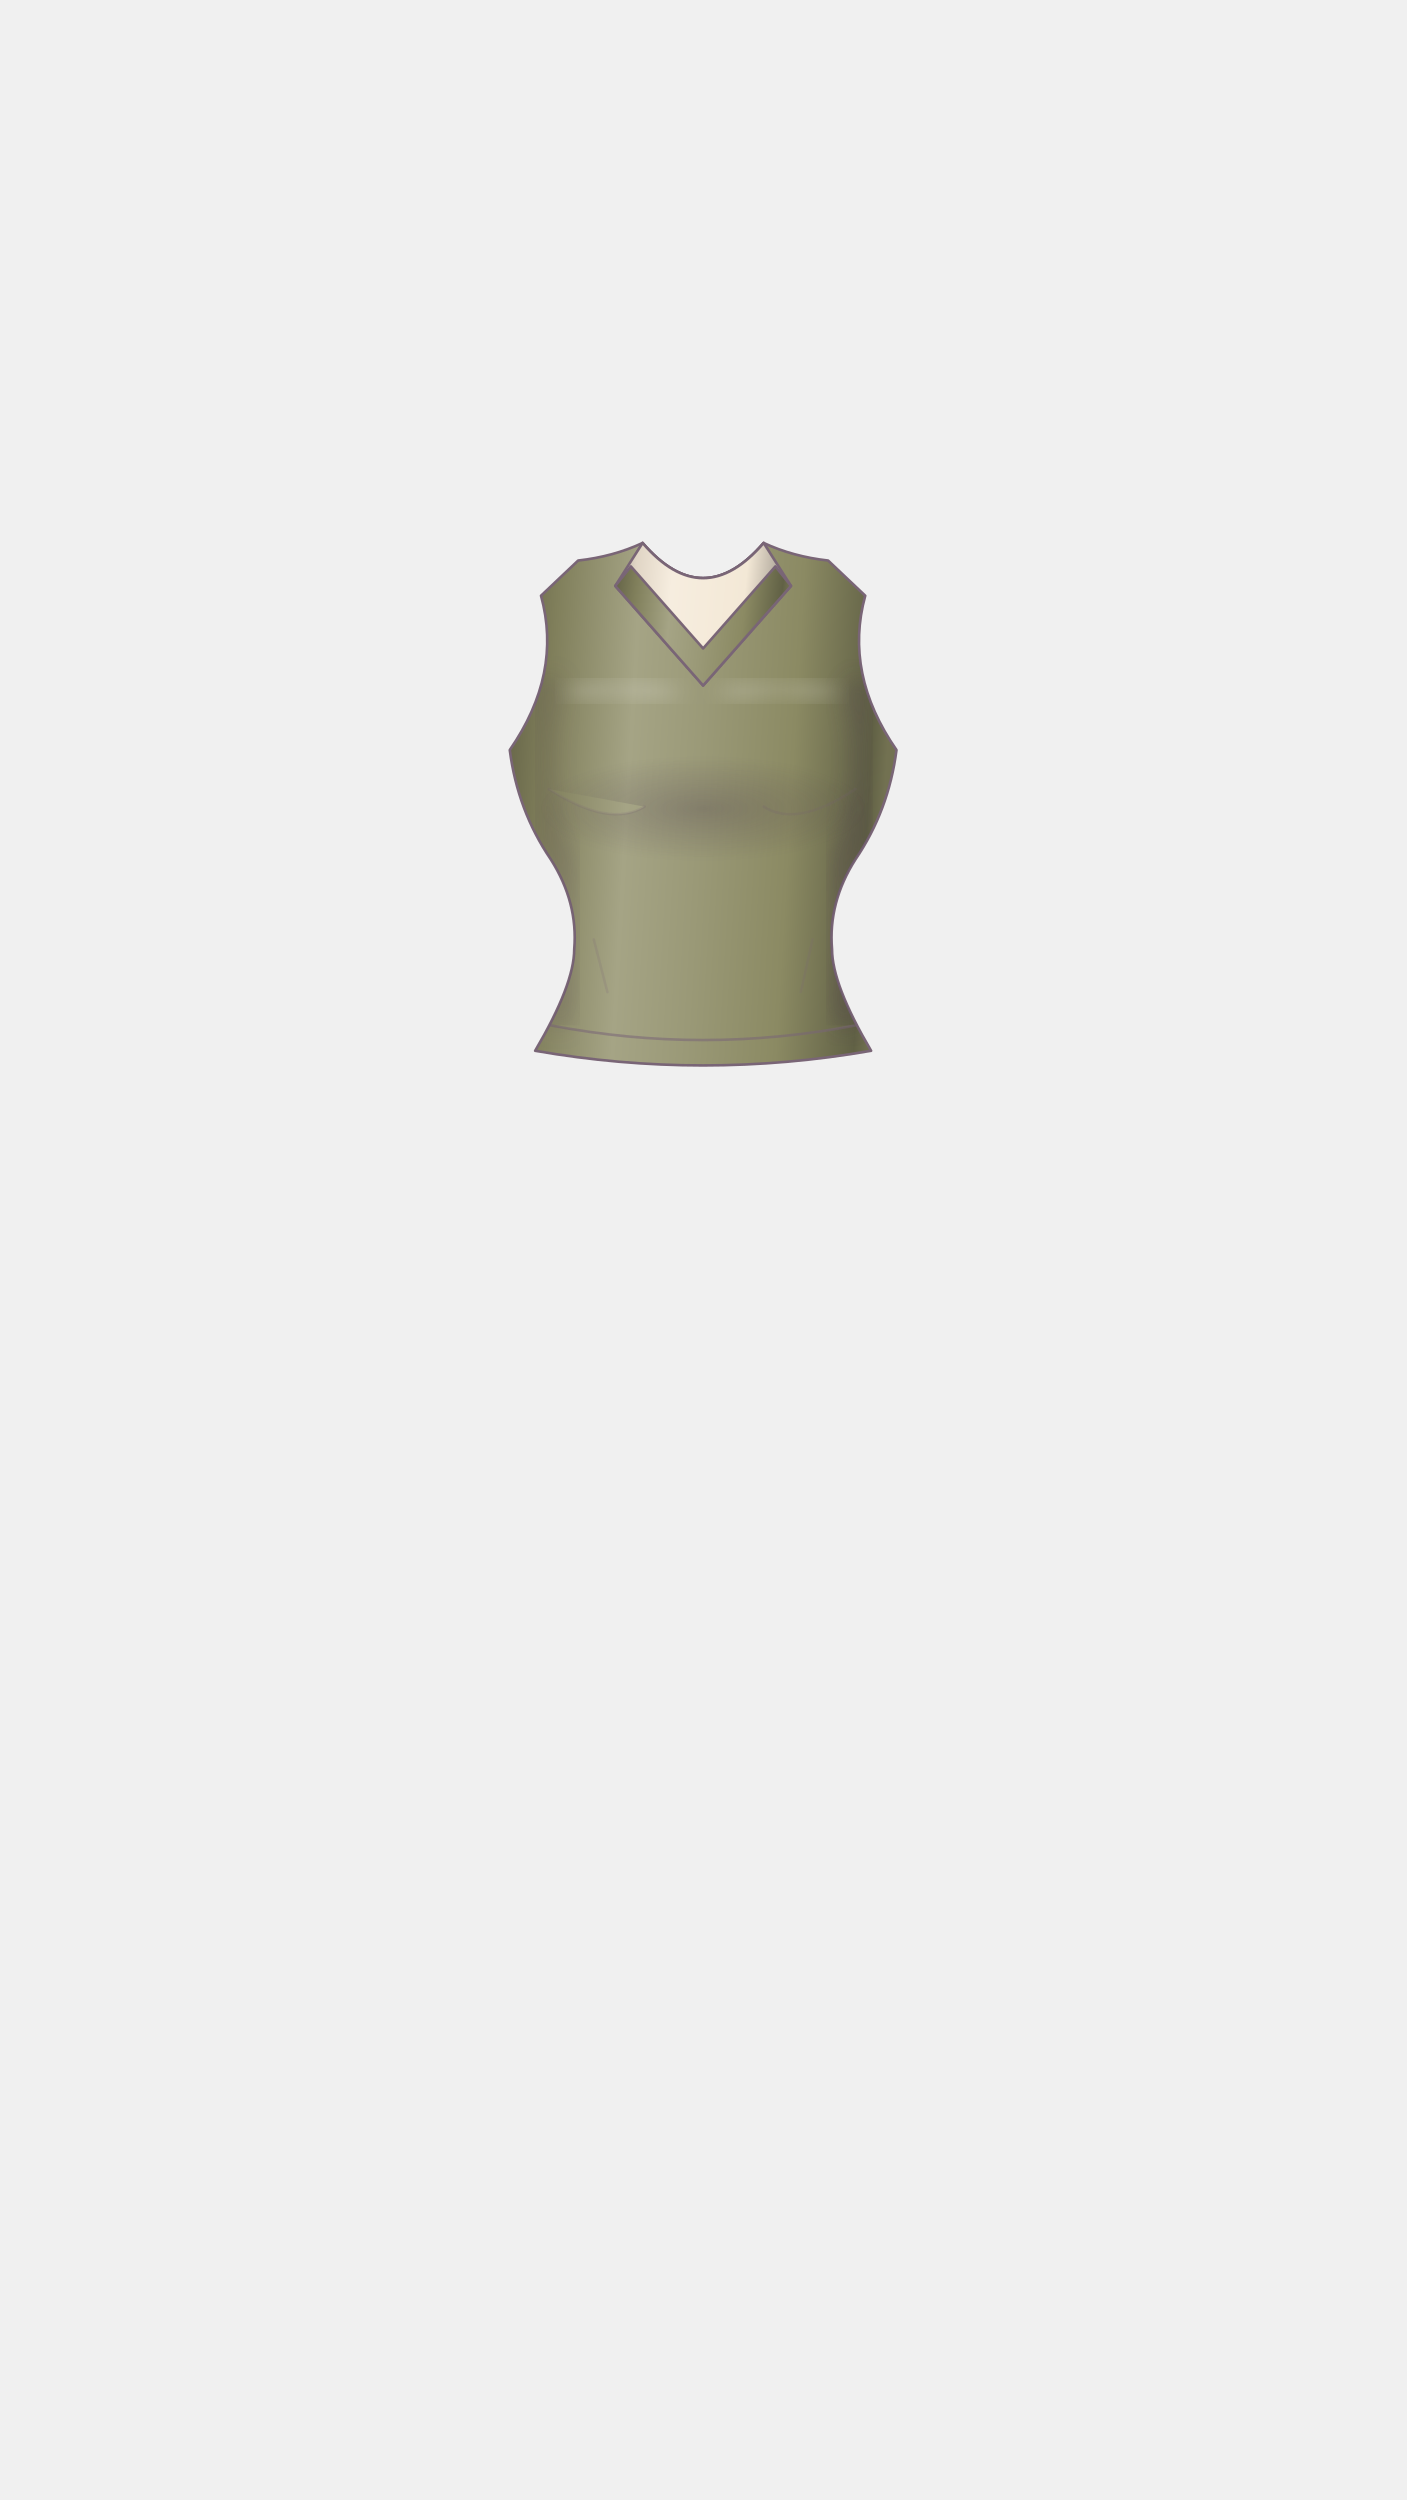
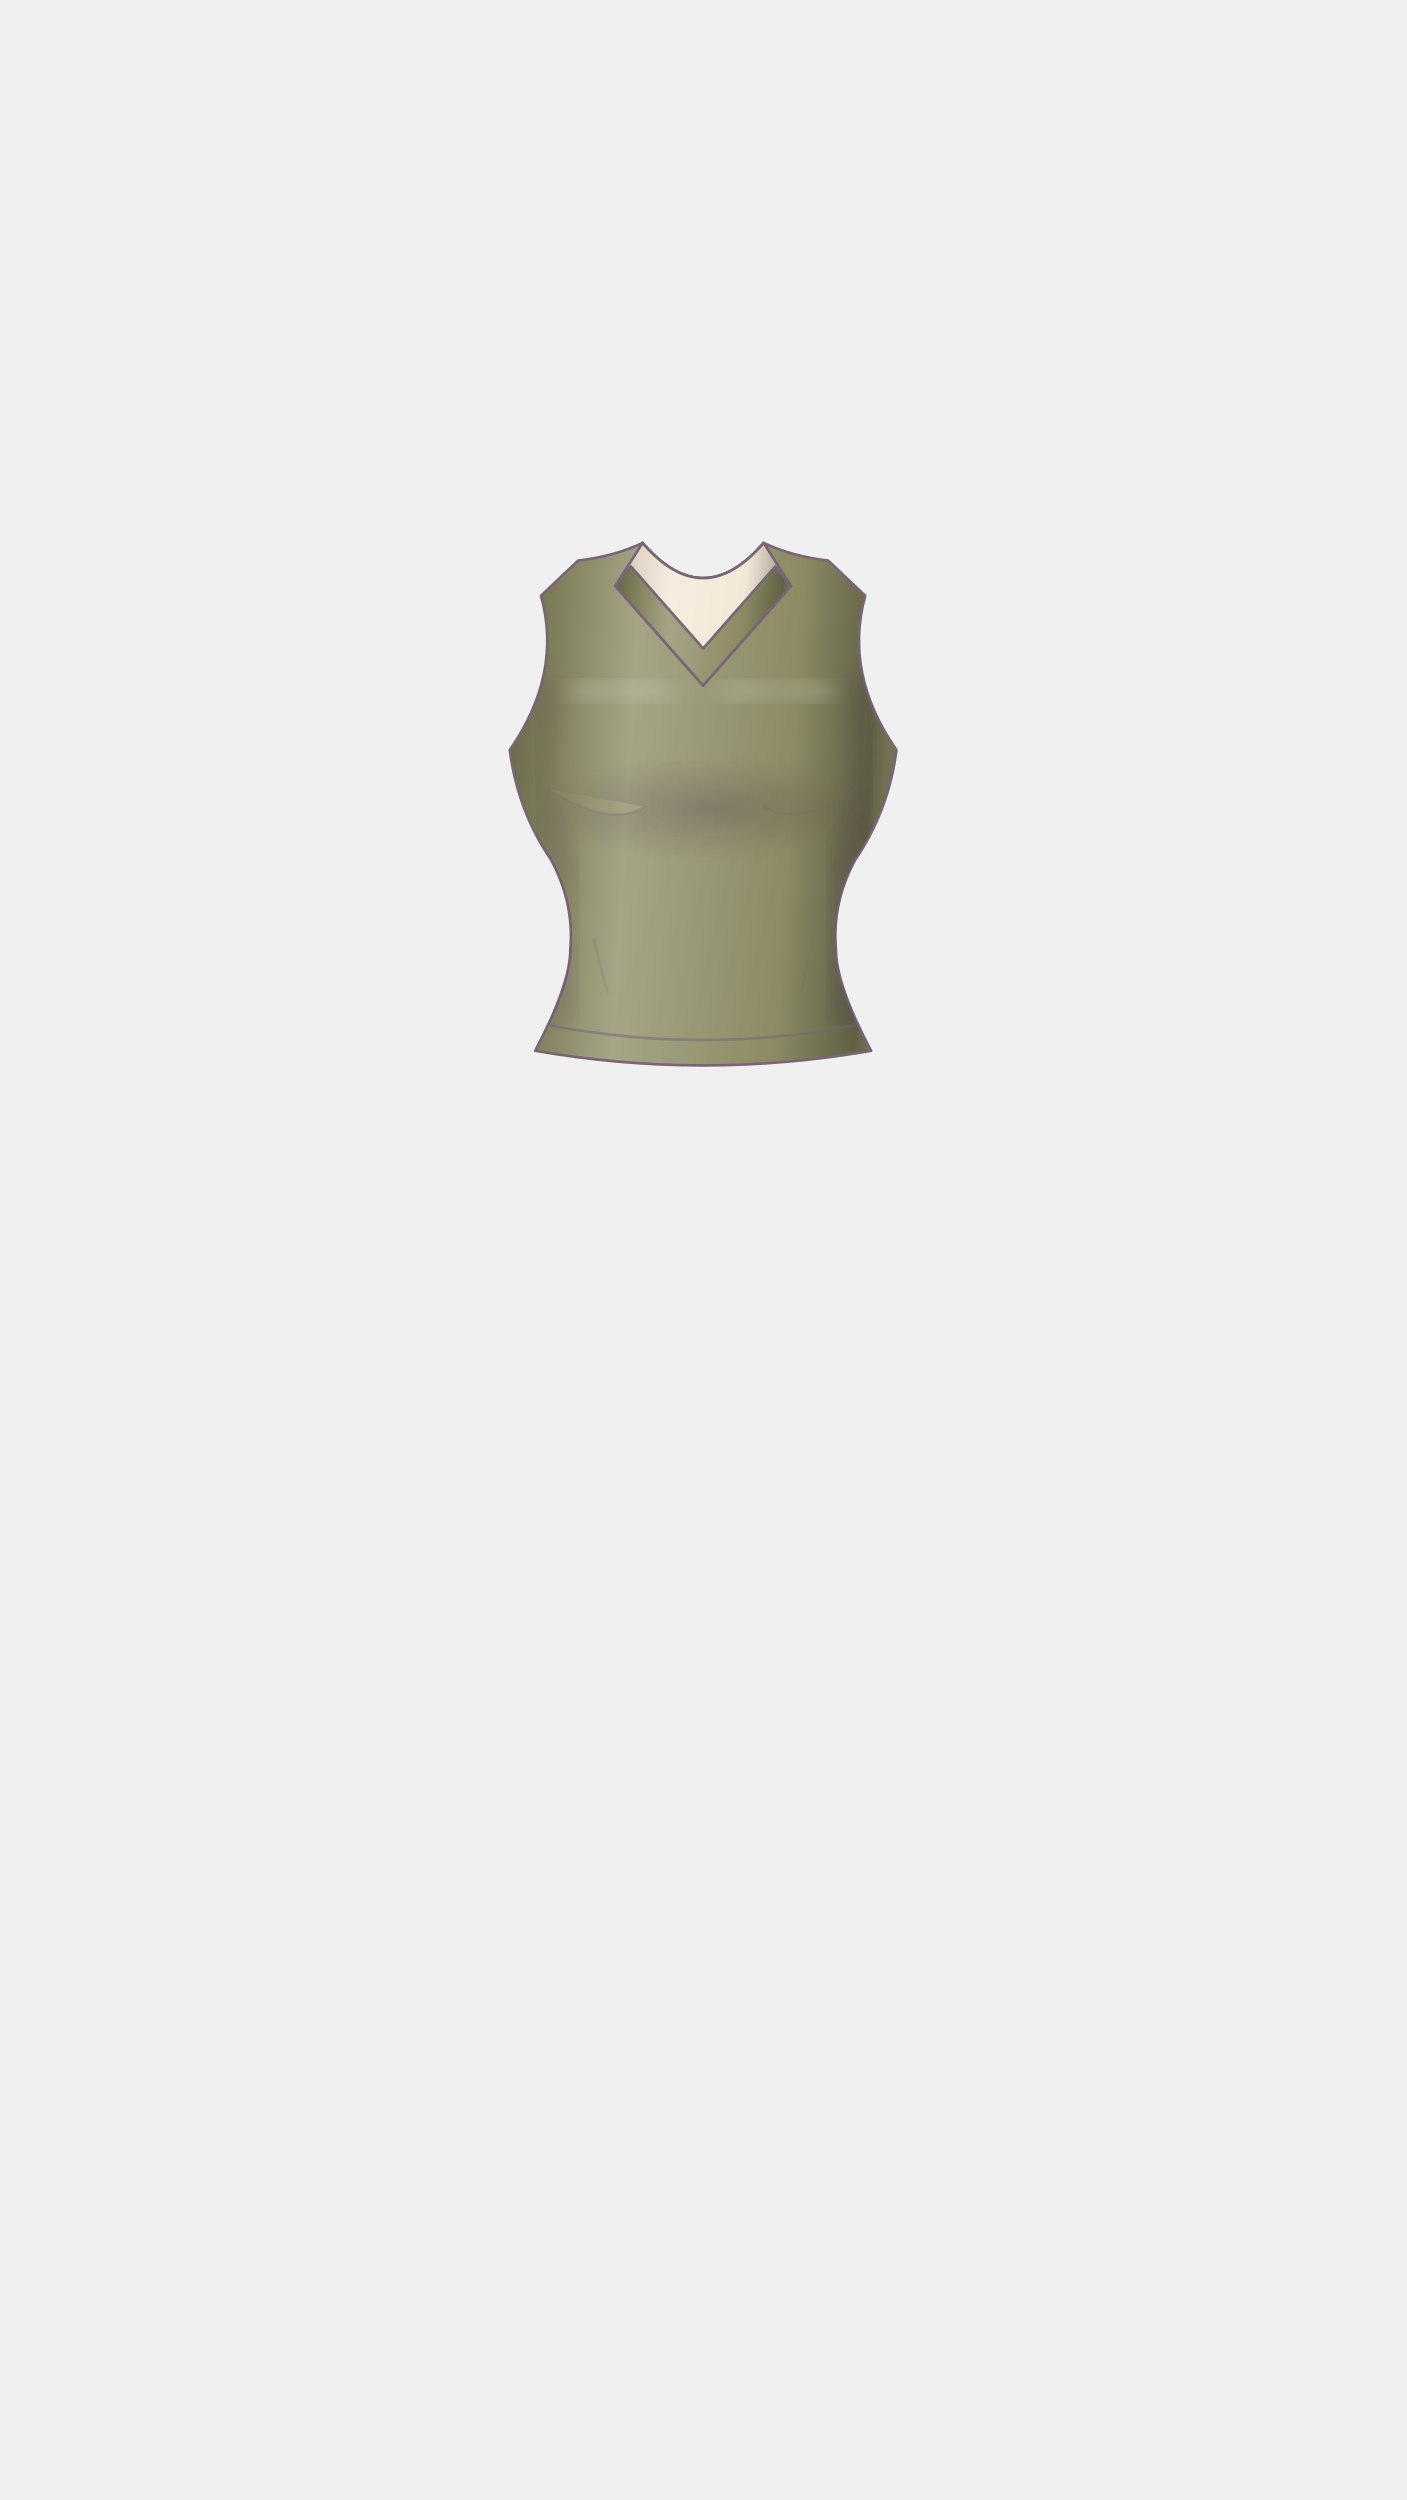
<svg xmlns="http://www.w3.org/2000/svg" width="720" height="1280" viewBox="0 0 720 1280" fill="none">
  <defs>
-     <linearGradient id="m1quko4j-0" x1="0" y1="0" x2="1" y2=".08">
+     <linearGradient id="m7v283z-0" x1="0" y1="0" x2="1" y2=".08">
      <stop stop-color="#636246" />
      <stop offset=".13" stop-color="#807f5b" />
      <stop offset=".34" stop-color="#a5a485" />
      <stop offset=".53" stop-color="#9a9977" />
      <stop offset=".76" stop-color="#8b8a63" />
      <stop offset=".96" stop-color="#616145" />
      <stop offset="1" stop-color="#727151" />
    </linearGradient>
-     <linearGradient id="m1quko4j-1" x1="0" y1="0" x2="1" y2=".08">
+     <linearGradient id="m7v283z-1" x1="0" y1="0" x2="1" y2=".08">
      <stop stop-color="#ada598" />
      <stop offset=".13" stop-color="#e0d5c5" />
      <stop offset=".34" stop-color="#f6eddf" />
      <stop offset=".53" stop-color="#f5ebdb" />
      <stop offset=".76" stop-color="#f3e8d6" />
      <stop offset=".96" stop-color="#aaa296" />
      <stop offset="1" stop-color="#c7beaf" />
    </linearGradient>
  </defs>
  <g stroke="#796576" stroke-width="1.35" stroke-linecap="round" stroke-linejoin="round">
    <defs>
      <clipPath id="cloth-clip">
-         <path d="M329 278 Q360 314 391 278 Q406 285 424 287 L443 305 Q432 345 459 384 Q455 415 438 440 Q424 462 426 486 Q426 504 446 538 Q360 553 274 538 Q294 504 294 486 Q296 462 282 440 Q265 415 261 384 Q288 345 277 305 L296 287 Q314 285 329 278Z" fill="url(#m1quko4j-0)" />
-         <path d="M329 278 Q360 314 391 278 L395 285 Q360 323 325 285Z" fill="url(#m1quko4j-0)" />
-         <path d="M329 278 Q360 314 391 278 L405 300 L360 351 L315 300Z" fill="url(#m1quko4j-1)" />
-         <path d="M323 290 L360 332 L397 290 L405 300 L360 351 L315 300Z" fill="url(#m1quko4j-0)" />
+         <path d="M329 278 Q360 314 391 278 Q406 285 424 287 L443 305 Q432 345 459 384 Q455 415 438 440 Q426 462 428 486 Q428 504 446 538 Q360 553 274 538 Q292 504 292 486 Q294 462 282 440 Q265 415 261 384 Q288 345 277 305 L296 287 Q314 285 329 278Z" fill="url(#m7v283z-0)" />
+         <path d="M329 278 Q360 314 391 278 L395 285 Q360 323 325 285Z" fill="url(#m7v283z-0)" />
+         <path d="M329 278 Q360 314 391 278 L405 300 L360 351 L315 300Z" fill="url(#m7v283z-1)" />
+         <path d="M323 290 L360 332 L397 290 L405 300 L360 351 L315 300Z" fill="url(#m7v283z-0)" />
        <path d="M282 525 Q360 540 438 525" stroke="#796576" opacity="0.55" />
        <path d="M281 404 Q312 424 330 413 M438 404 Q408 424 391 413 M304 481 L311 508 M416 481 L410 508" stroke="#796576" opacity="0.18" />
      </clipPath>
      <linearGradient id="cloth-round">
        <stop stop-color="#302039" stop-opacity=".19" />
        <stop offset=".32" stop-color="#fff" stop-opacity=".22" />
        <stop offset=".6" stop-color="#fff" stop-opacity="0" />
        <stop offset="1" stop-color="#302039" stop-opacity=".18" />
      </linearGradient>
      <radialGradient id="cloth-contact">
        <stop stop-color="#392841" stop-opacity=".24" />
        <stop offset="1" stop-color="#392841" stop-opacity="0" />
      </radialGradient>
      <filter id="cloth-soft">
        <feGaussianBlur stdDeviation="6" />
      </filter>
    </defs>
-     <path d="M329 278 Q360 314 391 278 Q406 285 424 287 L443 305 Q432 345 459 384 Q455 415 438 440 Q424 462 426 486 Q426 504 446 538 Q360 553 274 538 Q294 504 294 486 Q296 462 282 440 Q265 415 261 384 Q288 345 277 305 L296 287 Q314 285 329 278Z" fill="url(#m1quko4j-0)" />
-     <path d="M329 278 Q360 314 391 278 L395 285 Q360 323 325 285Z" fill="url(#m1quko4j-0)" />
-     <path d="M329 278 Q360 314 391 278 L405 300 L360 351 L315 300Z" fill="url(#m1quko4j-1)" />
-     <path d="M323 290 L360 332 L397 290 L405 300 L360 351 L315 300Z" fill="url(#m1quko4j-0)" />
+     <path d="M329 278 Q360 314 391 278 Q406 285 424 287 L443 305 Q432 345 459 384 Q455 415 438 440 Q426 462 428 486 Q428 504 446 538 Q360 553 274 538 Q292 504 292 486 Q294 462 282 440 Q265 415 261 384 Q288 345 277 305 L296 287 Q314 285 329 278Z" fill="url(#m7v283z-0)" />
+     <path d="M329 278 Q360 314 391 278 L395 285 Q360 323 325 285Z" fill="url(#m7v283z-0)" />
+     <path d="M329 278 Q360 314 391 278 L405 300 L360 351 L315 300Z" fill="url(#m7v283z-1)" />
+     <path d="M323 290 L360 332 L397 290 L405 300 L360 351 L315 300Z" fill="url(#m7v283z-0)" />
    <path d="M282 525 Q360 540 438 525" stroke="#796576" opacity="0.55" />
    <path d="M281 404 Q312 424 330 413 M438 404 Q408 424 391 413 M304 481 L311 508 M416 481 L410 508" stroke="#796576" opacity="0.18" />
    <g data-material="cloth-volume" clip-path="url(#cloth-clip)">
      <path d="M281 353 Q269 397 286 437 Q304 469 286 520" fill="none" stroke="#392841" stroke-width="14" opacity=".15" filter="url(#cloth-soft)" />
      <path d="M440 354 Q452 397 434 437 Q417 474 433 519" fill="none" stroke="#392841" stroke-width="16" opacity=".22" filter="url(#cloth-soft)" />
      <path d="M297 357 Q315 340 341 359 M376 356 Q400 340 422 358" fill="none" stroke="#fff" stroke-width="14" opacity=".2" filter="url(#cloth-soft)" />
      <ellipse cx="360" cy="414" rx="85" ry="27" fill="url(#cloth-contact)" stroke="none" />
    </g>
  </g>
</svg>
